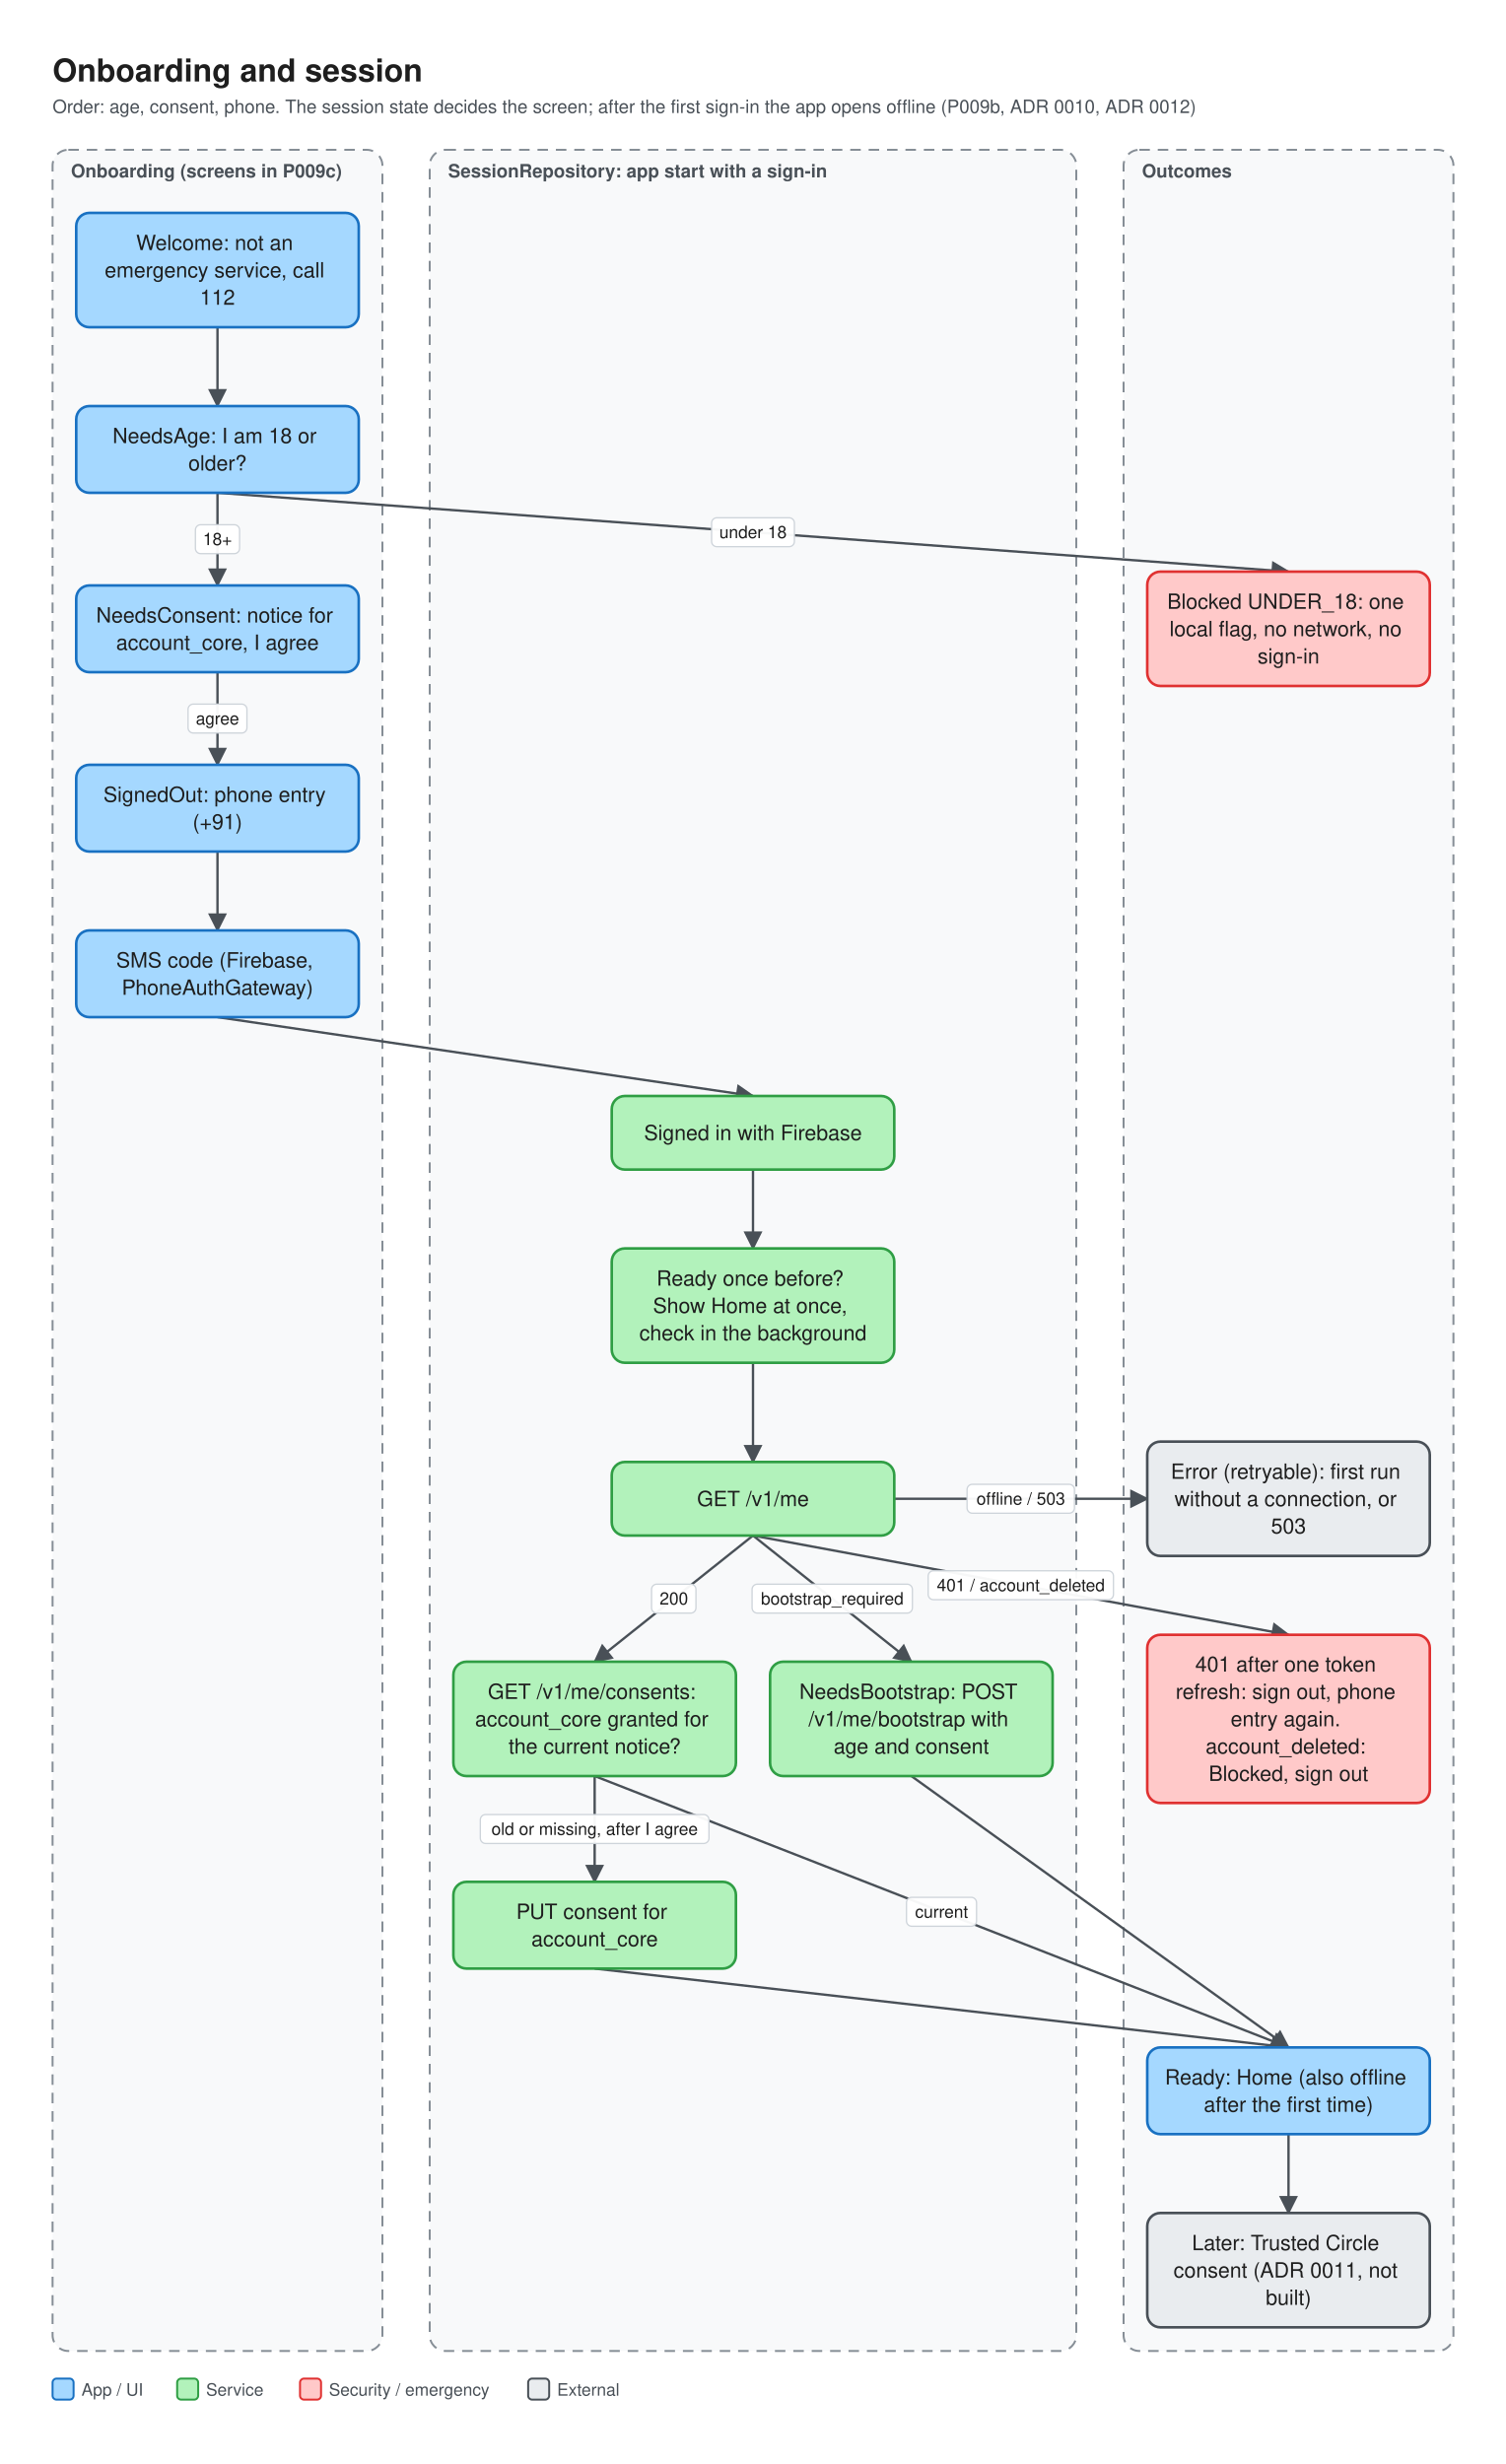
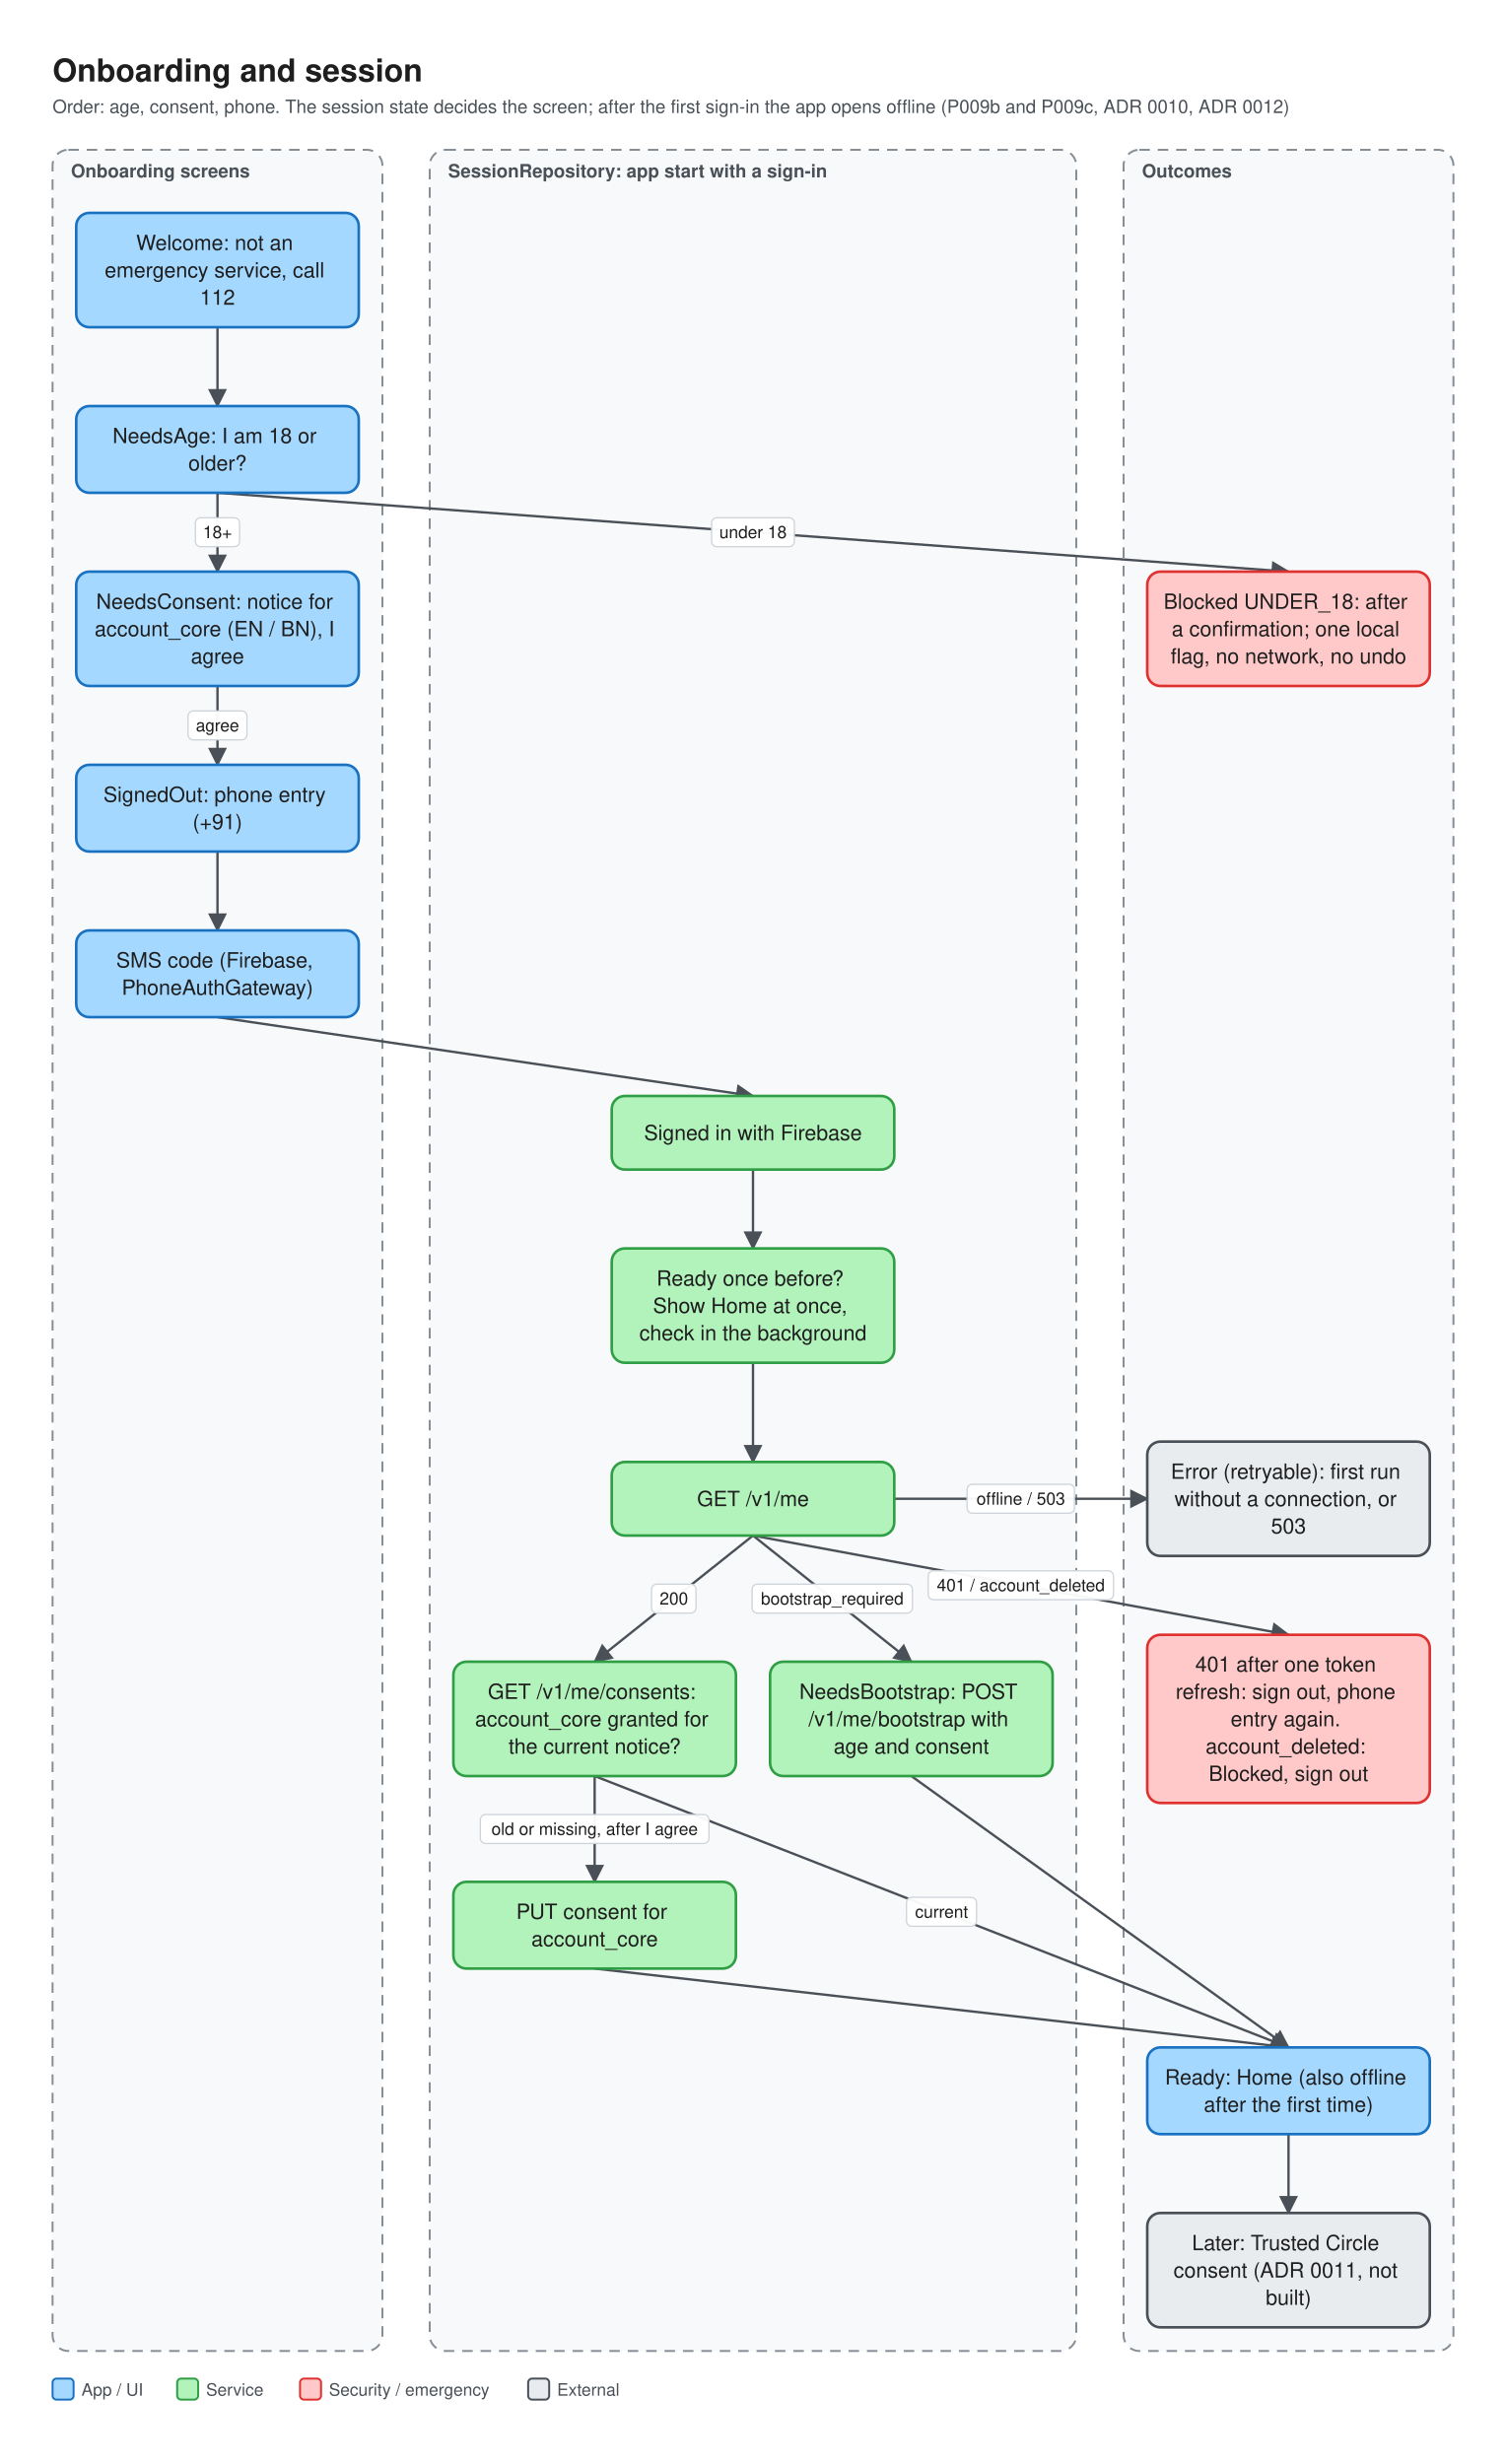
<svg xmlns="http://www.w3.org/2000/svg" width="1146" height="1875" viewBox="0 0 1146 1875" font-family="Helvetica, Arial, sans-serif">
  <defs>
    <marker id="arrow" viewBox="0 0 10 10" refX="9" refY="5" markerWidth="8" markerHeight="8" orient="auto">
      <path d="M0,0 L10,5 L0,10 z" fill="#495057" />
    </marker>
  </defs>
  <rect width="100%" height="100%" fill="#ffffff" />
  <text x="40" y="62" font-size="24" font-weight="700" fill="#1e1e1e">Onboarding and session</text>
-   <text x="40" y="86" font-size="14" fill="#495057">Order: age, consent, phone. The session state decides the screen; after the first sign-in the app opens offline (P009b, ADR 0010, ADR 0012)</text>
+   <text x="40" y="86" font-size="14" fill="#495057">Order: age, consent, phone. The session state decides the screen; after the first sign-in the app opens offline (P009b and P009c, ADR 0010, ADR 0012)</text>
  <rect x="40" y="114" width="251" height="1675" rx="12" fill="#f8f9fa" stroke="#868e96" stroke-width="1.5" stroke-dasharray="8 6" />
-   <text x="54" y="135" font-size="14" font-weight="700" fill="#495057">Onboarding (screens in P009c)</text>
+   <text x="54" y="135" font-size="14" font-weight="700" fill="#495057">Onboarding screens</text>
  <rect x="327" y="114" width="492" height="1675" rx="12" fill="#f8f9fa" stroke="#868e96" stroke-width="1.5" stroke-dasharray="8 6" />
  <text x="341" y="135" font-size="14" font-weight="700" fill="#495057">SessionRepository: app start with a sign-in</text>
  <rect x="855" y="114" width="251" height="1675" rx="12" fill="#f8f9fa" stroke="#868e96" stroke-width="1.5" stroke-dasharray="8 6" />
  <text x="869" y="135" font-size="14" font-weight="700" fill="#495057">Outcomes</text>
  <line x1="165.5" y1="249" x2="165.5" y2="309" stroke="#495057" stroke-width="1.8" marker-end="url(#arrow)" />
  <line x1="165.5" y1="375" x2="980.5" y2="435" stroke="#495057" stroke-width="1.8" marker-end="url(#arrow)" />
-   <line x1="165.5" y1="375" x2="165.5" y2="445.5" stroke="#495057" stroke-width="1.8" marker-end="url(#arrow)" />
-   <line x1="165.5" y1="511.5" x2="165.5" y2="582" stroke="#495057" stroke-width="1.8" marker-end="url(#arrow)" />
+   <line x1="165.5" y1="375" x2="165.5" y2="435" stroke="#495057" stroke-width="1.8" marker-end="url(#arrow)" />
+   <line x1="165.5" y1="522" x2="165.5" y2="582" stroke="#495057" stroke-width="1.8" marker-end="url(#arrow)" />
  <line x1="165.5" y1="648" x2="165.5" y2="708" stroke="#495057" stroke-width="1.8" marker-end="url(#arrow)" />
  <line x1="165.5" y1="774" x2="573" y2="834" stroke="#495057" stroke-width="1.8" marker-end="url(#arrow)" />
  <line x1="573" y1="890" x2="573" y2="950" stroke="#495057" stroke-width="1.8" marker-end="url(#arrow)" />
  <line x1="573" y1="1037" x2="573" y2="1112.5" stroke="#495057" stroke-width="1.8" marker-end="url(#arrow)" />
  <line x1="573" y1="1168.5" x2="452.5" y2="1264.5" stroke="#495057" stroke-width="1.8" marker-end="url(#arrow)" />
  <line x1="573" y1="1168.5" x2="693.5" y2="1264.5" stroke="#495057" stroke-width="1.8" marker-end="url(#arrow)" />
  <line x1="680.5" y1="1140.5" x2="873" y2="1140.5" stroke="#495057" stroke-width="1.8" marker-end="url(#arrow)" />
  <line x1="452.5" y1="1351.5" x2="452.5" y2="1432" stroke="#495057" stroke-width="1.8" marker-end="url(#arrow)" />
  <line x1="573" y1="1168.5" x2="980.5" y2="1244" stroke="#495057" stroke-width="1.8" marker-end="url(#arrow)" />
  <line x1="452.5" y1="1351.5" x2="980.5" y2="1558" stroke="#495057" stroke-width="1.8" marker-end="url(#arrow)" />
  <line x1="693.5" y1="1351.5" x2="980.5" y2="1558" stroke="#495057" stroke-width="1.8" marker-end="url(#arrow)" />
  <line x1="452.5" y1="1498" x2="980.5" y2="1558" stroke="#495057" stroke-width="1.8" marker-end="url(#arrow)" />
  <line x1="980.5" y1="1624" x2="980.5" y2="1684" stroke="#495057" stroke-width="1.8" marker-end="url(#arrow)" />
  <rect x="58" y="162" width="215" height="87" rx="10" fill="#a5d8ff" stroke="#1971c2" stroke-width="2" />
  <text x="165.5" font-size="16" fill="#1e1e1e" text-anchor="middle">
    <tspan x="165.5" y="190.3">Welcome: not an</tspan>
    <tspan x="165.5" y="211.1">emergency service, call</tspan>
    <tspan x="165.5" y="231.9">112</tspan>
  </text>
  <rect x="58" y="309" width="215" height="66" rx="10" fill="#a5d8ff" stroke="#1971c2" stroke-width="2" />
  <text x="165.5" font-size="16" fill="#1e1e1e" text-anchor="middle">
    <tspan x="165.5" y="337.2">NeedsAge: I am 18 or</tspan>
    <tspan x="165.5" y="358">older?</tspan>
  </text>
-   <rect x="58" y="445.5" width="215" height="66" rx="10" fill="#a5d8ff" stroke="#1971c2" stroke-width="2" />
+   <rect x="58" y="435" width="215" height="87" rx="10" fill="#a5d8ff" stroke="#1971c2" stroke-width="2" />
  <text x="165.5" font-size="16" fill="#1e1e1e" text-anchor="middle">
-     <tspan x="165.5" y="473.7">NeedsConsent: notice for</tspan>
-     <tspan x="165.5" y="494.5">account_core, I agree</tspan>
+     <tspan x="165.5" y="463.3">NeedsConsent: notice for</tspan>
+     <tspan x="165.5" y="484.1">account_core (EN / BN), I</tspan>
+     <tspan x="165.5" y="504.9">agree</tspan>
  </text>
  <rect x="58" y="582" width="215" height="66" rx="10" fill="#a5d8ff" stroke="#1971c2" stroke-width="2" />
  <text x="165.5" font-size="16" fill="#1e1e1e" text-anchor="middle">
    <tspan x="165.5" y="610.2">SignedOut: phone entry</tspan>
    <tspan x="165.5" y="631">(+91)</tspan>
  </text>
  <rect x="58" y="708" width="215" height="66" rx="10" fill="#a5d8ff" stroke="#1971c2" stroke-width="2" />
  <text x="165.5" font-size="16" fill="#1e1e1e" text-anchor="middle">
    <tspan x="165.5" y="736.2">SMS code (Firebase,</tspan>
    <tspan x="165.5" y="757">PhoneAuthGateway)</tspan>
  </text>
  <rect x="465.5" y="834" width="215" height="56" rx="10" fill="#b2f2bb" stroke="#2f9e44" stroke-width="2" />
  <text x="573" font-size="16" fill="#1e1e1e" text-anchor="middle">
    <tspan x="573" y="867.6">Signed in with Firebase</tspan>
  </text>
  <rect x="465.5" y="950" width="215" height="87" rx="10" fill="#b2f2bb" stroke="#2f9e44" stroke-width="2" />
  <text x="573" font-size="16" fill="#1e1e1e" text-anchor="middle">
    <tspan x="573" y="978.3">Ready once before?</tspan>
    <tspan x="573" y="999.1">Show Home at once,</tspan>
    <tspan x="573" y="1019.9">check in the background</tspan>
  </text>
  <rect x="465.5" y="1112.5" width="215" height="56" rx="10" fill="#b2f2bb" stroke="#2f9e44" stroke-width="2" />
  <text x="573" font-size="16" fill="#1e1e1e" text-anchor="middle">
    <tspan x="573" y="1146.1">GET /v1/me</tspan>
  </text>
  <rect x="345" y="1264.5" width="215" height="87" rx="10" fill="#b2f2bb" stroke="#2f9e44" stroke-width="2" />
  <text x="452.5" font-size="16" fill="#1e1e1e" text-anchor="middle">
    <tspan x="452.5" y="1292.8">GET /v1/me/consents:</tspan>
    <tspan x="452.5" y="1313.6">account_core granted for</tspan>
    <tspan x="452.5" y="1334.4">the current notice?</tspan>
  </text>
  <rect x="586" y="1264.5" width="215" height="87" rx="10" fill="#b2f2bb" stroke="#2f9e44" stroke-width="2" />
  <text x="693.5" font-size="16" fill="#1e1e1e" text-anchor="middle">
    <tspan x="693.5" y="1292.8">NeedsBootstrap: POST</tspan>
    <tspan x="693.5" y="1313.6">/v1/me/bootstrap with</tspan>
    <tspan x="693.5" y="1334.4">age and consent</tspan>
  </text>
  <rect x="345" y="1432" width="215" height="66" rx="10" fill="#b2f2bb" stroke="#2f9e44" stroke-width="2" />
  <text x="452.5" font-size="16" fill="#1e1e1e" text-anchor="middle">
    <tspan x="452.5" y="1460.2">PUT consent for</tspan>
    <tspan x="452.5" y="1481">account_core</tspan>
  </text>
  <rect x="873" y="435" width="215" height="87" rx="10" fill="#ffc9c9" stroke="#e03131" stroke-width="2" />
  <text x="980.5" font-size="16" fill="#1e1e1e" text-anchor="middle">
-     <tspan x="980.5" y="463.3">Blocked UNDER_18: one</tspan>
-     <tspan x="980.5" y="484.1">local flag, no network, no</tspan>
-     <tspan x="980.5" y="504.9">sign-in</tspan>
+     <tspan x="980.5" y="463.3">Blocked UNDER_18: after</tspan>
+     <tspan x="980.5" y="484.1">a confirmation; one local</tspan>
+     <tspan x="980.5" y="504.9">flag, no network, no undo</tspan>
  </text>
  <rect x="873" y="1097" width="215" height="87" rx="10" fill="#e9ecef" stroke="#495057" stroke-width="2" />
  <text x="980.5" font-size="16" fill="#1e1e1e" text-anchor="middle">
    <tspan x="980.5" y="1125.3">Error (retryable): first run</tspan>
    <tspan x="980.5" y="1146.1">without a connection, or</tspan>
    <tspan x="980.5" y="1166.9">503</tspan>
  </text>
  <rect x="873" y="1244" width="215" height="128" rx="10" fill="#ffc9c9" stroke="#e03131" stroke-width="2" />
  <text x="980.5" font-size="16" fill="#1e1e1e" text-anchor="middle">
    <tspan x="980.5" y="1272">401 after one token</tspan>
    <tspan x="980.5" y="1292.8">refresh: sign out, phone</tspan>
    <tspan x="980.5" y="1313.6">entry again.</tspan>
    <tspan x="980.5" y="1334.4">account_deleted:</tspan>
    <tspan x="980.5" y="1355.2">Blocked, sign out</tspan>
  </text>
  <rect x="873" y="1558" width="215" height="66" rx="10" fill="#a5d8ff" stroke="#1971c2" stroke-width="2" />
  <text x="980.5" font-size="16" fill="#1e1e1e" text-anchor="middle">
    <tspan x="980.5" y="1586.2">Ready: Home (also offline</tspan>
    <tspan x="980.5" y="1607">after the first time)</tspan>
  </text>
  <rect x="873" y="1684" width="215" height="87" rx="10" fill="#e9ecef" stroke="#495057" stroke-width="2" />
  <text x="980.5" font-size="16" fill="#1e1e1e" text-anchor="middle">
    <tspan x="980.5" y="1712.3">Later: Trusted Circle</tspan>
    <tspan x="980.5" y="1733.1">consent (ADR 0011, not</tspan>
    <tspan x="980.5" y="1753.9">built)</tspan>
  </text>
  <rect x="541.5" y="394" width="63" height="22" rx="4" fill="#ffffff" fill-opacity="0.95" stroke="#ced4da" stroke-width="1" />
  <text x="573" y="409.5" font-size="13" fill="#1e1e1e" text-anchor="middle">under 18</text>
-   <rect x="148.7" y="399.3" width="33.6" height="22" rx="4" fill="#ffffff" fill-opacity="0.95" stroke="#ced4da" stroke-width="1" />
-   <text x="165.5" y="414.8" font-size="13" fill="#1e1e1e" text-anchor="middle">18+</text>
-   <rect x="143.1" y="535.8" width="44.8" height="22" rx="4" fill="#ffffff" fill-opacity="0.95" stroke="#ced4da" stroke-width="1" />
-   <text x="165.5" y="551.3" font-size="13" fill="#1e1e1e" text-anchor="middle">agree</text>
+   <rect x="148.7" y="394" width="33.6" height="22" rx="4" fill="#ffffff" fill-opacity="0.95" stroke="#ced4da" stroke-width="1" />
+   <text x="165.5" y="409.5" font-size="13" fill="#1e1e1e" text-anchor="middle">18+</text>
+   <rect x="143.1" y="541" width="44.8" height="22" rx="4" fill="#ffffff" fill-opacity="0.95" stroke="#ced4da" stroke-width="1" />
+   <text x="165.5" y="556.5" font-size="13" fill="#1e1e1e" text-anchor="middle">agree</text>
  <rect x="495.8" y="1205.5" width="33.8" height="22" rx="4" fill="#ffffff" fill-opacity="0.95" stroke="#ced4da" stroke-width="1" />
  <text x="512.8" y="1221" font-size="13" fill="#1e1e1e" text-anchor="middle">200</text>
  <rect x="572.3" y="1205.5" width="122" height="22" rx="4" fill="#ffffff" fill-opacity="0.95" stroke="#ced4da" stroke-width="1" />
  <text x="633.3" y="1221" font-size="13" fill="#1e1e1e" text-anchor="middle">bootstrap_required</text>
  <rect x="735.9" y="1129.5" width="81.7" height="22" rx="4" fill="#ffffff" fill-opacity="0.95" stroke="#ced4da" stroke-width="1" />
  <text x="776.8" y="1145" font-size="13" fill="#1e1e1e" text-anchor="middle">offline / 503</text>
  <rect x="365.5" y="1380.8" width="174" height="22" rx="4" fill="#ffffff" fill-opacity="0.95" stroke="#ced4da" stroke-width="1" />
  <text x="452.5" y="1396.3" font-size="13" fill="#1e1e1e" text-anchor="middle">old or missing, after I agree</text>
  <rect x="706.3" y="1195.3" width="141" height="22" rx="4" fill="#ffffff" fill-opacity="0.95" stroke="#ced4da" stroke-width="1" />
  <text x="776.8" y="1210.8" font-size="13" fill="#1e1e1e" text-anchor="middle">401 / account_deleted</text>
  <rect x="689.8" y="1443.8" width="53.3" height="22" rx="4" fill="#ffffff" fill-opacity="0.95" stroke="#ced4da" stroke-width="1" />
  <text x="716.5" y="1459.3" font-size="13" fill="#1e1e1e" text-anchor="middle">current</text>
  <rect x="40" y="1810" width="16" height="16" rx="3" fill="#a5d8ff" stroke="#1971c2" stroke-width="1.5" />
  <text x="62" y="1823" font-size="13" fill="#495057">App / UI</text>
  <rect x="134.8" y="1810" width="16" height="16" rx="3" fill="#b2f2bb" stroke="#2f9e44" stroke-width="1.5" />
  <text x="156.8" y="1823" font-size="13" fill="#495057">Service</text>
  <rect x="228.3" y="1810" width="16" height="16" rx="3" fill="#ffc9c9" stroke="#e03131" stroke-width="1.5" />
  <text x="250.3" y="1823" font-size="13" fill="#495057">Security / emergency</text>
  <rect x="401.9" y="1810" width="16" height="16" rx="3" fill="#e9ecef" stroke="#495057" stroke-width="1.5" />
  <text x="423.9" y="1823" font-size="13" fill="#495057">External</text>
</svg>
